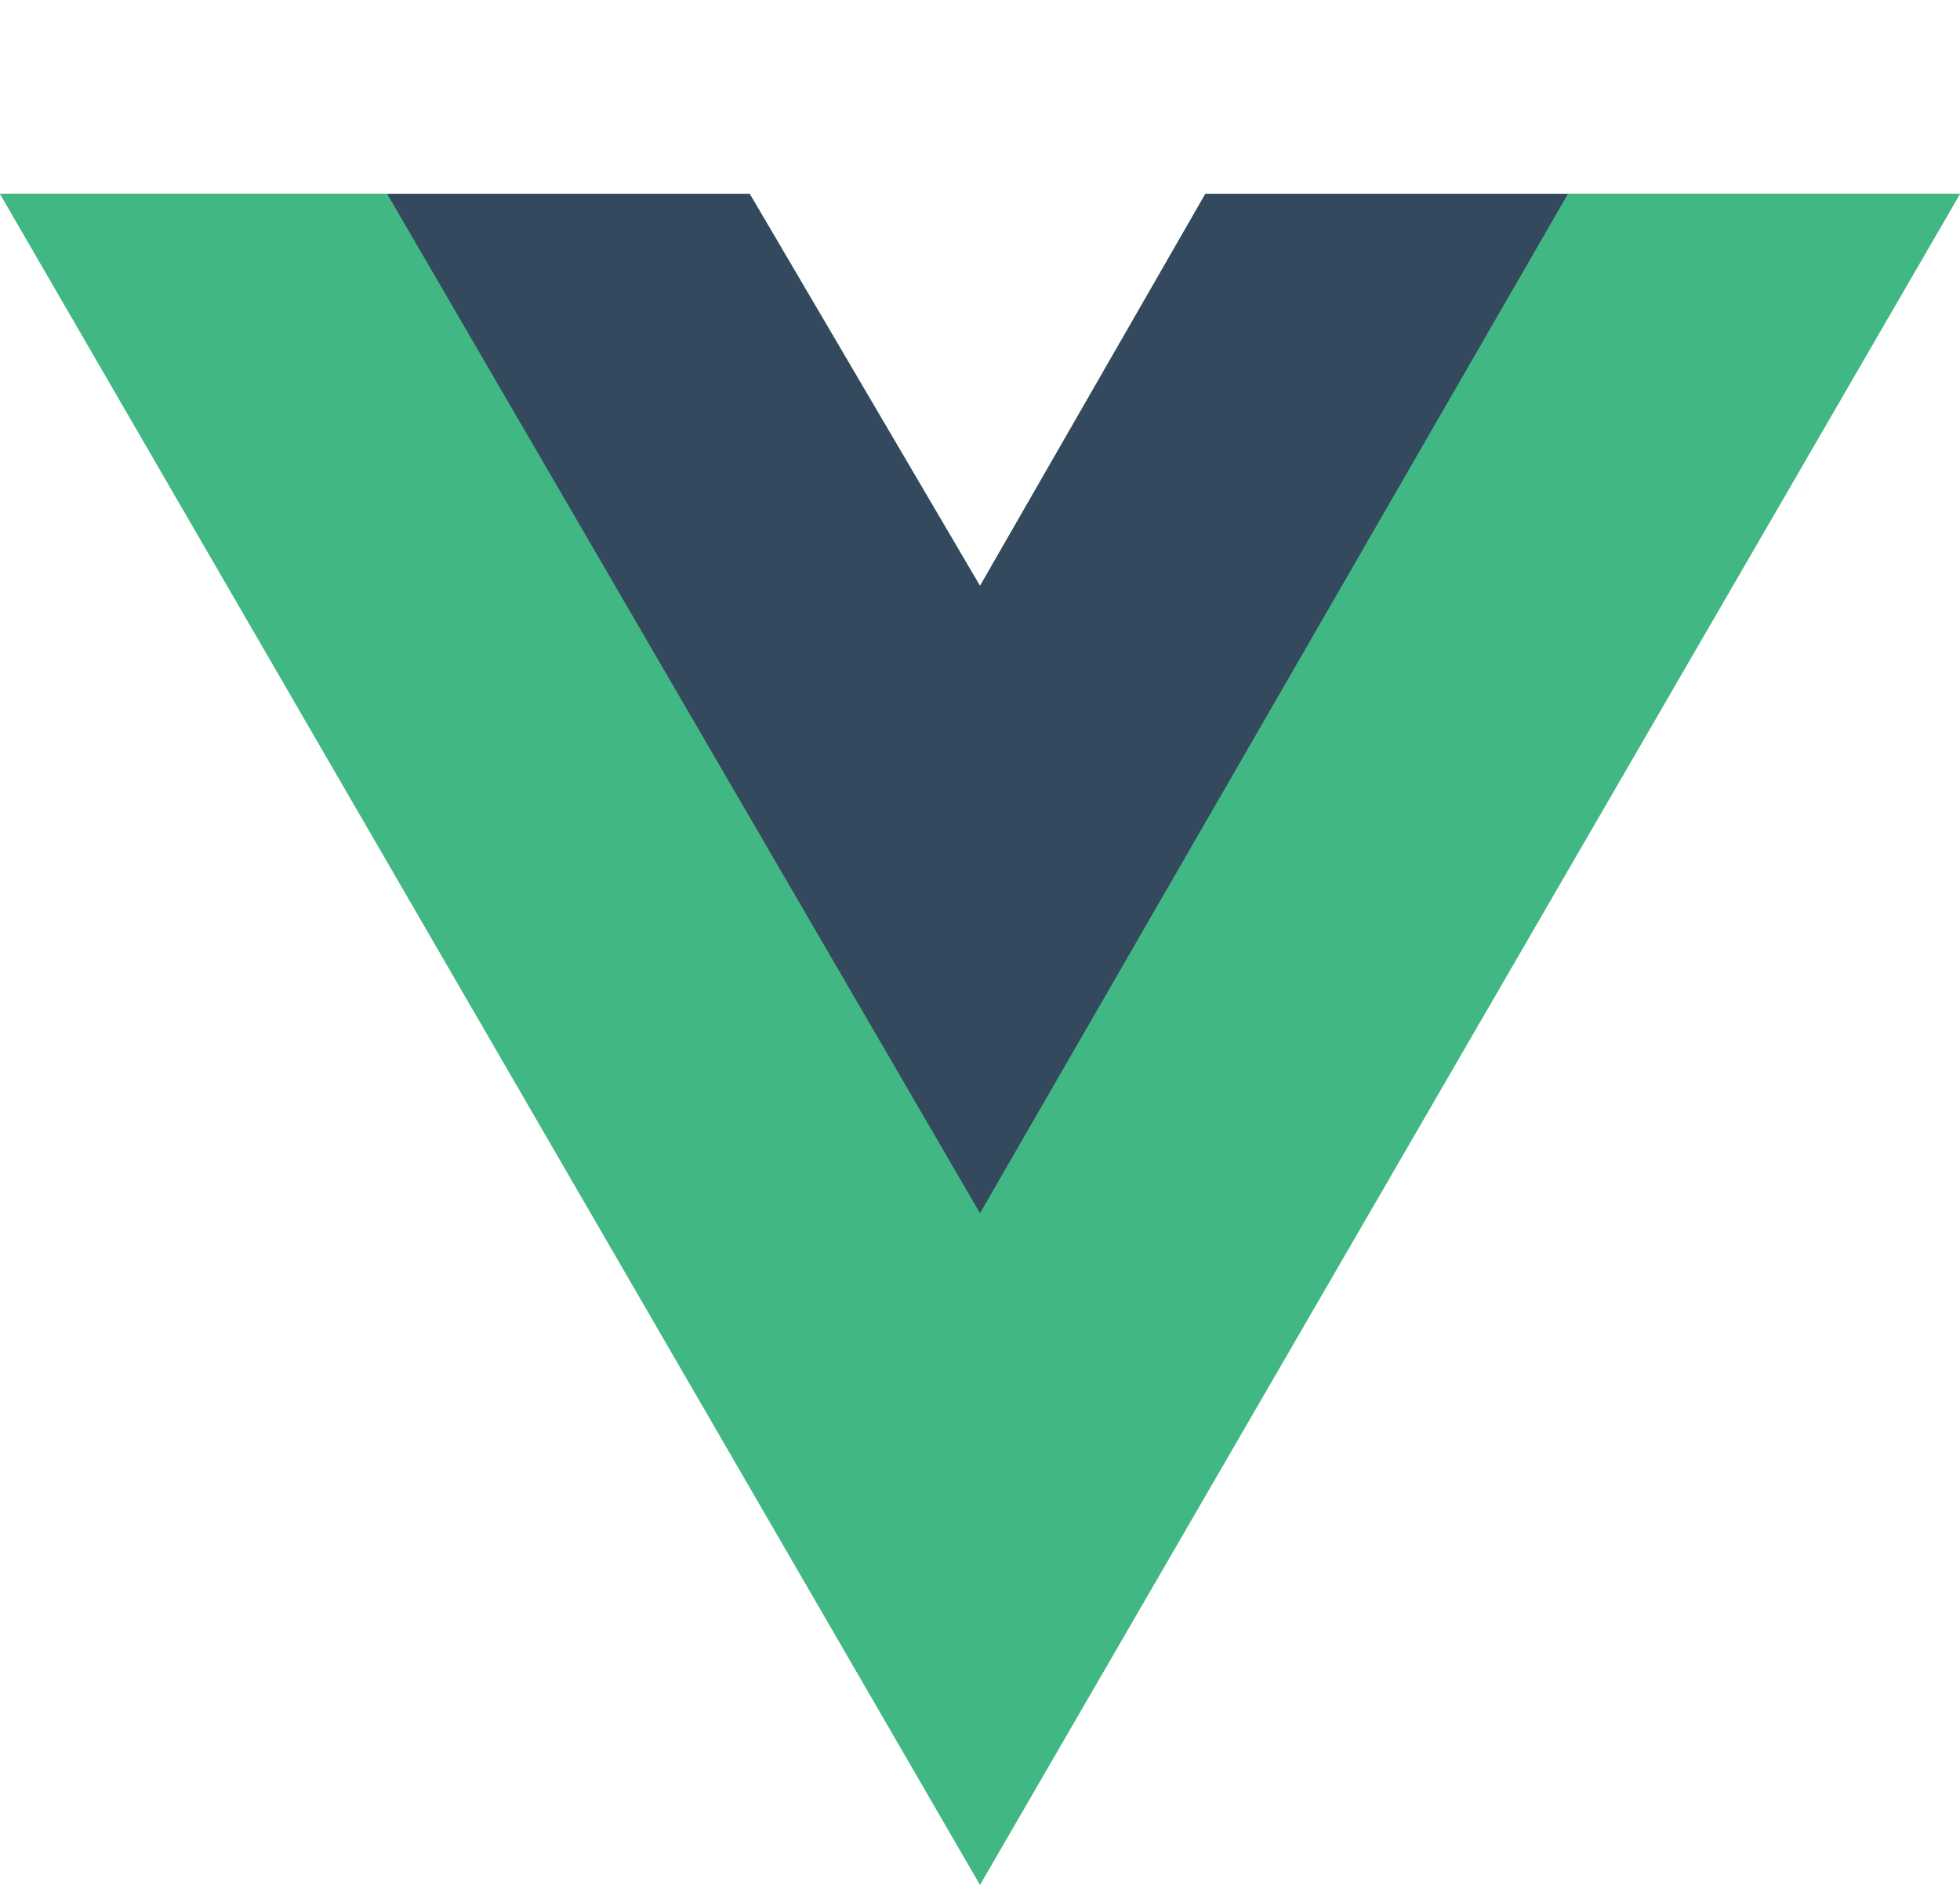
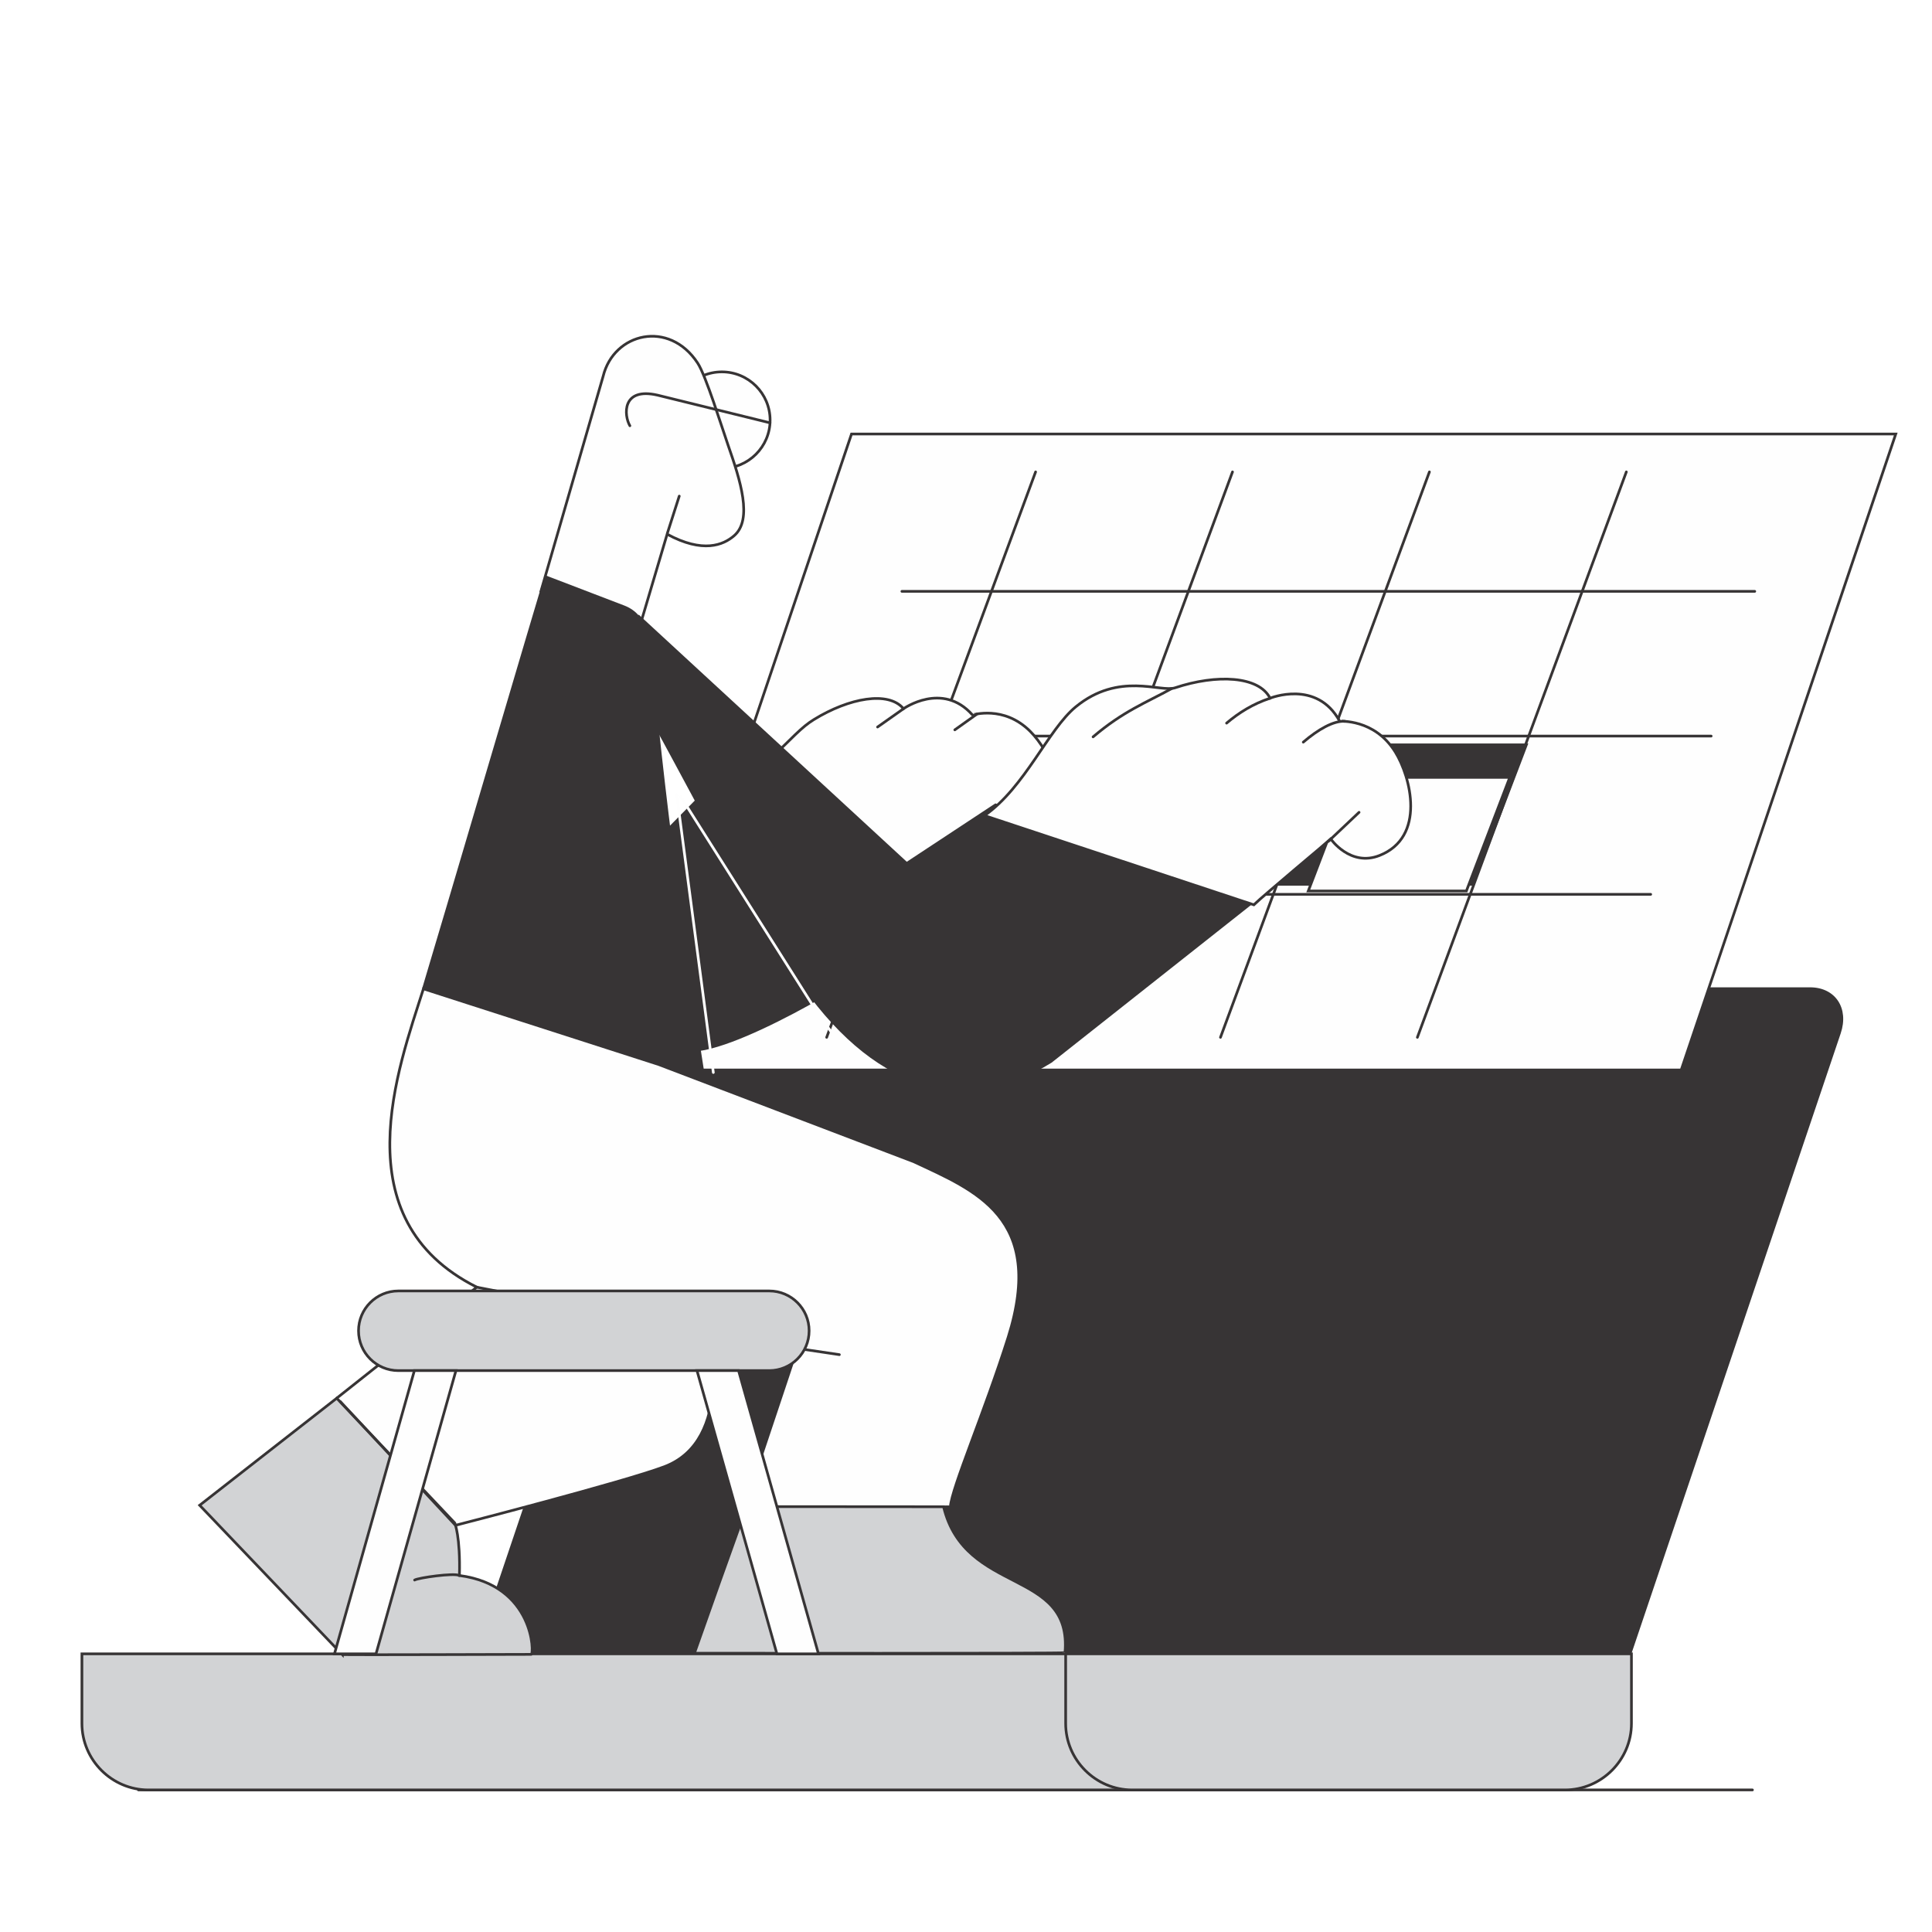
- <svg xmlns="http://www.w3.org/2000/svg" aria-hidden="true" role="img" class="iconify iconify--logos" width="37.07" height="36" preserveAspectRatio="xMidYMid meet" viewBox="0 0 256 198">
-   <path fill="#41B883" d="M204.8 0H256L128 220.8L0 0h97.92L128 51.2L157.44 0h47.36Z" />
-   <path fill="#41B883" d="m0 0l128 220.8L256 0h-51.2L128 132.48L50.56 0H0Z" />
-   <path fill="#35495E" d="M50.56 0L128 133.12L204.8 0h-47.36L128 51.2L97.92 0H50.56Z" />
+ <svg xmlns="http://www.w3.org/2000/svg" height="1024" node-id="1" sillyvg="true" template-height="1024" template-width="1024" version="1.1" viewBox="0 0 1024 1024" width="1024">
+   <defs node-id="74">
+     <clipPath id="clippath" node-id="5">
+       <path d="M 0.00 0.00 L 1024.00 0.00 L 1024.00 1024.00 L 0.00 1024.00 Z" fill="#000000" fill-rule="nonzero" node-id="77" stroke="none" target-height="1024" target-width="1024" target-x="0" target-y="0" />
+     </clipPath>
+   </defs>
+   <g node-id="211">
+     <g clip-path="url(#clippath)" group-id="1" node-id="83">
+       <path d="M 408.17 222.67 C 408.17 236.79 396.72 248.24 382.60 248.24 C 368.48 248.24 357.03 236.79 357.03 222.67 C 357.03 208.55 368.48 197.10 382.60 197.10 C 396.72 197.10 408.17 208.55 408.17 222.67 Z" fill="#fefefe" fill-rule="nonzero" group-id="1,2" node-id="85" stroke="none" target-height="51.14" target-width="51.14" target-x="357.03" target-y="197.1" />
+       <path d="M 408.17 222.67 C 408.17 236.79 396.72 248.24 382.60 248.24 C 368.48 248.24 357.03 236.79 357.03 222.67 C 357.03 208.55 368.48 197.10 382.60 197.10 C 396.72 197.10 408.17 208.55 408.17 222.67 Z" fill="none" group-id="1,2" node-id="87" stroke="#373435" stroke-linecap="round" stroke-width="1.42" target-height="51.14" target-width="51.14" target-x="357.03" target-y="197.1" />
+       <path d="M 248.40 887.18 L 860.33 887.18 L 974.93 547.51 C 979.29 534.58 972.28 524.01 959.36 524.01 L 394.43 524.01 C 381.50 524.01 367.36 534.59 363.00 547.51 L 248.40 887.18 Z" fill="#373435" fill-rule="evenodd" group-id="1,2" node-id="89" stroke="none" target-height="363.17" target-width="730.89" target-x="248.4" target-y="524.01" />
+       <path d="M 248.40 887.18 L 860.33 887.18 L 974.93 547.51 C 979.29 534.58 972.28 524.01 959.36 524.01 L 394.43 524.01 C 381.50 524.01 367.36 534.59 363.00 547.51 L 248.40 887.18 Z" fill="none" group-id="1,2" node-id="91" stroke="#373435" stroke-linecap="round" stroke-width="1.42" target-height="363.17" target-width="730.89" target-x="248.4" target-y="524.01" />
+       <path d="M 389.48 550.11 L 942.95 550.11 L 829.23 887.18 L 275.76 887.18 L 389.48 550.11 Z" fill="#373435" fill-rule="evenodd" group-id="1,2" node-id="93" stroke="none" target-height="337.07" target-width="667.19" target-x="275.76" target-y="550.11" />
+       <path d="M 389.48 550.11 L 942.95 550.11 L 829.23 887.18 L 275.76 887.18 L 389.48 550.11 Z" fill="none" group-id="1,2" node-id="95" stroke="#373435" stroke-linecap="round" stroke-width="1.42" target-height="337.07" target-width="667.19" target-x="275.76" target-y="550.11" />
+       <path d="M 451.32 230.04 L 1004.79 230.04 L 891.07 567.10 L 337.60 567.10 L 451.32 230.04 Z" fill="#fefefe" fill-rule="evenodd" group-id="1,2" node-id="97" stroke="none" target-height="337.06" target-width="667.19" target-x="337.6" target-y="230.04" />
+       <path d="M 451.32 230.04 L 1004.79 230.04 L 891.07 567.10 L 337.60 567.10 L 451.32 230.04 Z" fill="none" group-id="1,2" node-id="99" stroke="#373435" stroke-linecap="round" stroke-width="1.42" target-height="337.06" target-width="667.19" target-x="337.6" target-y="230.04" />
+       <path d="M 930.06 313.43 L 478.02 313.43" fill="none" group-id="1,2" node-id="101" stroke="#373435" stroke-linecap="round" stroke-width="1.42" target-height="0" target-width="452.04" target-x="478.02" target-y="313.43" />
+       <path d="M 454.91 390.14 L 906.95 390.14" fill="none" group-id="1,2" node-id="103" stroke="#373435" stroke-linecap="round" stroke-width="1.42" target-height="0" target-width="452.04" target-x="454.91" target-y="390.14" />
+       <path d="M 422.87 474.02 L 874.91 474.02" fill="none" group-id="1,2" node-id="105" stroke="#373435" stroke-linecap="round" stroke-width="1.42" target-height="0" target-width="452.04" target-x="422.87" target-y="474.02" />
+       <path d="M 861.99 250.12 L 751.24 549.81" fill="none" group-id="1,2" node-id="107" stroke="#373435" stroke-linecap="round" stroke-width="1.42" target-height="299.69" target-width="110.75" target-x="751.24" target-y="250.12" />
+       <path d="M 757.62 250.12 L 646.88 549.81" fill="none" group-id="1,2" node-id="109" stroke="#373435" stroke-linecap="round" stroke-width="1.42" target-height="299.69" target-width="110.74" target-x="646.88" target-y="250.12" />
+       <path d="M 653.25 250.12 L 542.51 549.81" fill="none" group-id="1,2" node-id="111" stroke="#373435" stroke-linecap="round" stroke-width="1.42" target-height="299.69" target-width="110.74" target-x="542.51" target-y="250.12" />
+       <path d="M 548.89 250.12 L 438.15 549.81" fill="none" group-id="1,2" node-id="113" stroke="#373435" stroke-linecap="round" stroke-width="1.42" target-height="299.69" target-width="110.74" target-x="438.15" target-y="250.12" />
+       <path d="M 928.83 948.70 L 73.37 948.70" fill="none" group-id="1,2" node-id="115" stroke="#373435" stroke-linecap="round" stroke-width="1.42" target-height="0" target-width="855.46" target-x="73.37" target-y="948.7" />
+       <path d="M 355.93 467.07 C 372.59 448.40 390.04 420.17 402.91 407.62 C 420.86 390.11 424.86 385.39 431.39 381.38 C 450.07 369.89 470.92 366.06 478.88 375.63 C 478.88 375.63 499.48 361.05 515.34 378.84 C 515.58 379.11 531.86 373.54 545.97 387.56 C 556.36 397.89 570.79 425.50 550.08 439.82 C 537.17 448.75 524.47 437.30 524.47 437.30 C 523.63 438.66 498.50 471.92 494.49 478.13 L 355.93 467.07 Z" fill="#fefefe" fill-rule="evenodd" group-id="1,2" node-id="117" stroke="none" target-height="117.08" target-width="214.86" target-x="355.93" target-y="361.05" />
+       <path d="M 355.93 467.07 C 372.59 448.40 390.04 420.17 402.91 407.62 C 420.86 390.11 424.86 385.39 431.39 381.38 C 450.07 369.89 470.92 366.06 478.88 375.63 C 478.88 375.63 499.48 361.05 515.34 378.84 C 515.58 379.11 531.86 373.54 545.97 387.56 C 556.36 397.89 570.79 425.50 550.08 439.82 C 537.17 448.75 524.47 437.30 524.47 437.30 C 523.63 438.66 498.50 471.92 494.49 478.13 L 355.93 467.07 Z" fill="none" group-id="1,2" node-id="119" stroke="#373435" stroke-linecap="round" stroke-width="1.42" target-height="117.08" target-width="214.86" target-x="355.93" target-y="361.05" />
+       <path d="M 465.13 385.33 L 478.88 375.63" fill="none" group-id="1,2" node-id="121" stroke="#373435" stroke-linecap="round" stroke-width="1.42" target-height="9.7" target-width="13.75" target-x="465.13" target-y="375.63" />
+       <path d="M 506.07 386.83 L 517.93 378.38" fill="none" group-id="1,2" node-id="123" stroke="#373435" stroke-linecap="round" stroke-width="1.42" target-height="8.45" target-width="11.86" target-x="506.07" target-y="378.38" />
+       <path d="M 523.63 438.66 L 535.22 421.09" fill="none" group-id="1,2" node-id="125" stroke="#373435" stroke-linecap="round" stroke-width="1.42" target-height="17.57" target-width="11.59" target-x="523.63" target-y="421.09" />
+       <path d="M 43.42 876.56 L 777.24 876.56 L 777.24 913.44 C 777.24 932.83 761.37 948.70 741.98 948.70 L 78.68 948.70 C 59.29 948.70 43.42 932.83 43.42 913.44 L 43.42 876.56 Z" fill="#d2d3d5" fill-rule="evenodd" group-id="1,2" node-id="127" stroke="none" target-height="72.14" target-width="733.82" target-x="43.42" target-y="876.56" />
+       <path d="M 43.42 876.56 L 777.24 876.56 L 777.24 913.44 C 777.24 932.83 761.37 948.70 741.98 948.70 L 78.68 948.70 C 59.29 948.70 43.42 932.83 43.42 913.44 L 43.42 876.56 Z" fill="none" group-id="1,2" node-id="129" stroke="#373435" stroke-linecap="round" stroke-width="1.42" target-height="72.14" target-width="733.82" target-x="43.42" target-y="876.56" />
+       <path d="M 564.82 876.56 L 864.70 876.56 L 864.70 913.44 C 864.70 932.83 848.83 948.70 829.44 948.70 L 600.08 948.70 C 580.69 948.70 564.82 932.83 564.82 913.44 L 564.82 876.56 Z" fill="#d2d3d5" fill-rule="evenodd" group-id="1,2" node-id="131" stroke="none" target-height="72.14" target-width="299.88" target-x="564.82" target-y="876.56" />
+       <path d="M 564.82 876.56 L 864.70 876.56 L 864.70 913.44 C 864.70 932.83 848.83 948.70 829.44 948.70 L 600.08 948.70 C 580.69 948.70 564.82 932.83 564.82 913.44 L 564.82 876.56 Z" fill="none" group-id="1,2" node-id="133" stroke="#373435" stroke-linecap="round" stroke-width="1.42" target-height="72.14" target-width="299.88" target-x="564.82" target-y="876.56" />
+       <path d="M 340.21 328.25 L 286.71 313.34 L 319.67 199.44 C 325.31 176.36 354.63 169.31 369.78 192.44 C 374.19 199.17 382.68 226.76 385.90 235.96 C 392.43 254.65 399.05 275.29 389.14 283.91 C 383.41 288.90 372.61 293.42 353.59 283.14 L 340.21 328.25 Z" fill="#fefefe" fill-rule="evenodd" group-id="1,2" node-id="135" stroke="none" target-height="158.94" target-width="112.34" target-x="286.71" target-y="169.31" />
+       <path d="M 340.21 328.25 L 286.71 313.34 L 319.67 199.44 C 325.31 176.36 354.63 169.31 369.78 192.44 C 374.19 199.17 382.68 226.76 385.90 235.96 C 392.43 254.65 399.05 275.29 389.14 283.91 C 383.41 288.90 372.61 293.42 353.59 283.14 L 340.21 328.25 Z" fill="none" group-id="1,2" node-id="137" stroke="#373435" stroke-linecap="round" stroke-width="1.42" target-height="158.94" target-width="112.34" target-x="286.71" target-y="169.31" />
+       <path d="M 289.24 305.75 C 288.25 307.97 232.13 498.82 224.56 523.67 C 224.45 524.04 373.66 575.44 373.28 573.05 C 364.53 519.00 349.83 410.30 344.55 344.23 C 344.30 341.09 343.09 326.40 330.75 321.65 C 322.33 318.41 289.25 305.75 289.25 305.75 Z" fill="#373435" fill-rule="evenodd" group-id="1,2" node-id="139" stroke="none" target-height="269.69" target-width="149.21" target-x="224.45" target-y="305.75" />
+       <path d="M 289.24 305.75 C 288.25 307.97 232.13 498.82 224.56 523.67 C 224.45 524.04 373.66 575.44 373.28 573.05 C 364.53 519.00 349.83 410.30 344.55 344.23 C 344.30 341.09 343.09 326.40 330.75 321.65 C 322.33 318.41 289.25 305.75 289.25 305.75 Z" fill="none" group-id="1,2" node-id="141" stroke="#373435" stroke-linecap="round" stroke-width="1.42" target-height="269.69" target-width="149.21" target-x="224.45" target-y="305.75" />
+       <path d="M 178.47 741.07 C 177.74 742.86 240.54 808.44 241.43 808.44 C 241.78 808.35 330.48 785.58 352.21 777.35 C 389.24 763.32 375.93 705.83 375.51 705.83 C 375.02 705.83 417.82 713.66 422.48 714.83 L 394.12 799.79 L 503.71 798.61 C 504.37 788.76 522.01 747.92 534.39 708.65 C 554.38 645.22 516.65 630.91 484.30 615.72 L 349.11 564.21 L 224.43 524.08 C 211.14 565.91 180.80 646.16 252.71 682.22 L 178.48 741.06 Z" fill="#fefefe" fill-rule="evenodd" group-id="1,2" node-id="143" stroke="none" target-height="284.36" target-width="376.64" target-x="177.74" target-y="524.08" />
+       <path d="M 178.47 741.07 C 177.74 742.86 240.54 808.44 241.43 808.44 C 241.78 808.35 330.48 785.58 352.21 777.35 C 389.24 763.32 375.93 705.83 375.51 705.83 C 375.02 705.83 417.82 713.66 422.48 714.83 L 394.12 799.79 L 503.71 798.61 C 504.37 788.76 522.01 747.92 534.39 708.65 C 554.38 645.22 516.65 630.91 484.30 615.72 L 349.11 564.21 L 224.43 524.08 C 211.14 565.91 180.80 646.16 252.71 682.22 L 178.48 741.06 Z" fill="none" group-id="1,2" node-id="145" stroke="#373435" stroke-linecap="round" stroke-width="1.42" target-height="284.36" target-width="376.64" target-x="177.74" target-y="524.08" />
+       <path d="M 395.93 798.54 C 394.33 801.56 368.06 876.24 368.06 876.24 C 368.06 876.24 564.43 876.46 564.47 875.96 C 568.43 831.17 511.49 845.69 500.11 798.61 L 395.93 798.53 Z" fill="#d2d3d5" fill-rule="evenodd" group-id="1,2" node-id="147" stroke="none" target-height="77.93" target-width="200.37" target-x="368.06" target-y="798.53" />
+       <path d="M 395.93 798.54 C 394.33 801.56 368.06 876.24 368.06 876.24 C 368.06 876.24 564.43 876.46 564.47 875.96 C 568.43 831.17 511.49 845.69 500.11 798.61 L 395.93 798.53 Z" fill="none" group-id="1,2" node-id="149" stroke="#373435" stroke-linecap="round" stroke-width="1.42" target-height="77.93" target-width="200.37" target-x="368.06" target-y="798.53" />
+       <path d="M 353.74 282.56 L 360.02 262.95" fill="none" group-id="1,2" node-id="151" stroke="#373435" stroke-linecap="round" stroke-width="1.42" target-height="19.61" target-width="6.28" target-x="353.74" target-y="262.95" />
+       <path d="M 181.44 876.99 C 182.62 877.15 281.54 876.85 281.54 876.85 C 283.23 876.94 283.19 840.26 243.50 835.05 C 244.07 814.40 241.03 807.20 241.03 807.20 L 178.48 741.08 L 105.83 797.82 L 181.44 877.00 Z" fill="#d2d3d5" fill-rule="evenodd" group-id="1,2" node-id="153" stroke="none" target-height="136.07" target-width="177.4" target-x="105.83" target-y="741.08" />
+       <path d="M 181.44 876.99 C 182.62 877.15 281.54 876.85 281.54 876.85 C 283.23 876.94 283.19 840.26 243.50 835.05 C 244.07 814.40 241.03 807.20 241.03 807.20 L 178.48 741.08 L 105.83 797.82 L 181.44 877.00 Z" fill="none" group-id="1,2" node-id="155" stroke="#373435" stroke-linecap="round" stroke-width="1.42" target-height="136.07" target-width="177.4" target-x="105.83" target-y="741.08" />
+       <path d="M 180.34 742.83 L 241.43 808.44" fill="none" group-id="1,2" node-id="157" stroke="#373435" stroke-linecap="round" stroke-width="1.42" target-height="65.61" target-width="61.09" target-x="180.34" target-y="742.83" />
+       <path d="M 243.49 835.05 C 240.70 833.54 221.65 836.27 219.75 837.46" fill="none" group-id="1,2" node-id="159" stroke="#373435" stroke-linecap="round" stroke-width="1.42" target-height="3.92" target-width="23.74" target-x="219.75" target-y="833.54" />
+       <path d="M 378.91 706.66 L 252.70 682.24" fill="none" group-id="1,2" node-id="161" stroke="#373435" stroke-linecap="round" stroke-width="1.42" target-height="24.42" target-width="126.21" target-x="252.7" target-y="682.24" />
+       <path d="M 420.02 714.30 L 444.88 717.99" fill="none" group-id="1,2" node-id="163" stroke="#373435" stroke-linecap="round" stroke-width="1.42" target-height="3.69" target-width="24.86" target-x="420.02" target-y="714.3" />
+       <path d="M 326.25 347.97 L 338.73 326.90 L 480.54 457.66 L 527.66 426.60 L 666.87 475.77 L 557.01 562.61 C 509.92 591.91 462.24 576.68 422.45 517.50 C 392.63 473.15 346.61 378.64 326.25 347.97 Z" fill="#373435" fill-rule="evenodd" group-id="1,2" node-id="165" stroke="none" target-height="265.01" target-width="340.62" target-x="326.25" target-y="326.9" />
+       <path d="M 326.25 347.97 L 338.73 326.90 L 480.54 457.66 L 527.66 426.60 L 666.87 475.77 L 557.01 562.61 C 509.92 591.91 462.24 576.68 422.45 517.50 C 392.63 473.15 346.61 378.64 326.25 347.97 Z" fill="none" group-id="1,2" node-id="167" stroke="#373435" stroke-linecap="round" stroke-width="1.42" target-height="265.01" target-width="340.62" target-x="326.25" target-y="326.9" />
+       <path d="M 458.33 513.71 L 382.41 410.99 L 346.25 447.60 L 283.25 343.73 L 291.16 474.33 C 294.86 518.62 306.91 546.59 362.73 556.48 C 385.89 560.59 460.49 513.86 458.33 513.71 Z" fill="#373435" fill-rule="evenodd" group-id="1,2" node-id="169" stroke="none" target-height="216.86" target-width="177.24" target-x="283.25" target-y="343.73" />
+       <path d="M 458.33 513.71 L 382.41 410.99 L 346.25 447.60 L 283.25 343.73 L 291.16 474.33 C 294.86 518.62 306.91 546.59 362.73 556.48 C 385.89 560.59 460.49 513.86 458.33 513.71 Z" fill="none" group-id="1,2" node-id="171" stroke="#373435" stroke-linecap="round" stroke-width="1.42" target-height="216.86" target-width="177.24" target-x="283.25" target-y="343.73" />
+       <path d="M 211.14 684.23 L 407.74 684.23 C 419.39 684.23 428.85 693.69 428.85 705.34 L 428.85 705.34 C 428.85 716.99 419.39 726.45 407.74 726.45 L 211.14 726.45 C 199.49 726.45 190.03 716.99 190.03 705.34 L 190.03 705.34 C 190.03 693.69 199.49 684.23 211.14 684.23 Z" fill="#d2d3d5" fill-rule="nonzero" group-id="1,2" node-id="173" stroke="none" target-height="42.22" target-width="238.82" target-x="190.03" target-y="684.23" />
+       <path d="M 211.14 684.23 L 407.74 684.23 C 419.39 684.23 428.85 693.69 428.85 705.34 L 428.85 705.34 C 428.85 716.99 419.39 726.45 407.74 726.45 L 211.14 726.45 C 199.49 726.45 190.03 716.99 190.03 705.34 L 190.03 705.34 C 190.03 693.69 199.49 684.23 211.14 684.23 Z" fill="none" group-id="1,2" node-id="175" stroke="#373435" stroke-linecap="round" stroke-width="1.42" target-height="42.22" target-width="238.82" target-x="190.03" target-y="684.23" />
+       <path d="M 219.63 726.45 L 241.66 726.45 L 199.30 876.56 L 177.27 876.56 L 219.63 726.45 Z" fill="#fefefe" fill-rule="evenodd" group-id="1,2" node-id="177" stroke="none" target-height="150.11" target-width="64.39" target-x="177.27" target-y="726.45" />
+       <path d="M 219.63 726.45 L 241.66 726.45 L 199.30 876.56 L 177.27 876.56 L 219.63 726.45 Z" fill="none" group-id="1,2" node-id="179" stroke="#373435" stroke-linecap="round" stroke-width="1.42" target-height="150.11" target-width="64.39" target-x="177.27" target-y="726.45" />
+       <path d="M 706.05 394.76 L 809.00 394.76 L 780.74 468.72 L 677.79 468.72 L 706.05 394.76 Z" fill="#373435" fill-rule="evenodd" group-id="1,2" node-id="181" stroke="none" target-height="73.96" target-width="131.21" target-x="677.79" target-y="394.76" />
+       <path d="M 706.05 394.76 L 809.00 394.76 L 780.74 468.72 L 677.79 468.72 L 706.05 394.76 Z" fill="none" group-id="1,2" node-id="183" stroke="#373435" stroke-linecap="round" stroke-width="1.42" target-height="73.96" target-width="131.21" target-x="677.79" target-y="394.76" />
+       <path d="M 716.41 412.04 L 800.21 412.04 L 777.21 472.24 L 693.41 472.24 L 716.41 412.04 Z" fill="#fefefe" fill-rule="evenodd" group-id="1,2" node-id="185" stroke="none" target-height="60.2" target-width="106.8" target-x="693.41" target-y="412.04" />
+       <path d="M 716.41 412.04 L 800.21 412.04 L 777.21 472.24 L 693.41 472.24 L 716.41 412.04 Z" fill="none" group-id="1,2" node-id="187" stroke="#373435" stroke-linecap="round" stroke-width="1.42" target-height="60.2" target-width="106.8" target-x="693.41" target-y="412.04" />
+       <path d="M 391.45 726.45 L 369.42 726.45 L 411.77 876.56 L 433.80 876.56 L 391.45 726.45 Z" fill="#fefefe" fill-rule="evenodd" group-id="1,2" node-id="189" stroke="none" target-height="150.11" target-width="64.38" target-x="369.42" target-y="726.45" />
+       <path d="M 391.45 726.45 L 369.42 726.45 L 411.77 876.56 L 433.80 876.56 L 391.45 726.45 Z" fill="none" group-id="1,2" node-id="191" stroke="#373435" stroke-linecap="round" stroke-width="1.42" target-height="150.11" target-width="64.38" target-x="369.42" target-y="726.45" />
+       <path d="M 521.80 432.28 C 543.49 417.03 555.48 386.67 570.20 374.61 C 593.07 355.87 615.08 367.12 622.79 364.55 C 644.83 357.21 667.26 358.27 673.16 370.06 C 673.16 370.06 697.92 359.99 710.00 382.16 C 710.18 382.50 728.32 380.67 739.49 398.54 C 747.72 411.70 755.95 443.67 731.14 453.44 C 715.66 459.54 705.33 444.67 705.33 444.67 C 704.13 445.87 670.19 474.12 664.56 479.57 L 521.79 432.28 Z" fill="#fefefe" fill-rule="evenodd" group-id="1,2" node-id="193" stroke="none" target-height="123.7" target-width="234.16" target-x="521.79" target-y="355.87" />
+       <path d="M 521.80 432.28 C 543.49 417.03 555.48 386.67 570.20 374.61 C 593.07 355.87 615.08 367.12 622.79 364.55 C 644.83 357.21 667.26 358.27 673.16 370.06 C 673.16 370.06 697.92 359.99 710.00 382.16 C 710.18 382.50 728.32 380.67 739.49 398.54 C 747.72 411.70 755.95 443.67 731.14 453.44 C 715.66 459.54 705.33 444.67 705.33 444.67 C 704.13 445.87 670.19 474.12 664.56 479.57 L 521.79 432.28 Z" fill="none" group-id="1,2" node-id="195" stroke="#373435" stroke-linecap="round" stroke-width="1.42" target-height="123.7" target-width="234.16" target-x="521.79" target-y="355.87" />
+       <path d="M 621.05 364.94 C 607.33 372.50 595.40 376.91 579.36 390.55" fill="none" group-id="1,2" node-id="197" stroke="#373435" stroke-linecap="round" stroke-width="1.42" target-height="25.61" target-width="41.69" target-x="579.36" target-y="364.94" />
+       <path d="M 650.12 383.27 C 656.56 377.80 664.08 373.07 673.16 370.07" fill="none" group-id="1,2" node-id="199" stroke="#373435" stroke-linecap="round" stroke-width="1.42" target-height="13.2" target-width="23.04" target-x="650.12" target-y="370.07" />
+       <path d="M 690.77 393.35 C 698.55 386.65 706.82 381.93 712.79 382.31" fill="none" group-id="1,2" node-id="201" stroke="#373435" stroke-linecap="round" stroke-width="1.42" target-height="11.42" target-width="22.02" target-x="690.77" target-y="381.93" />
+       <path d="M 704.13 445.88 L 720.33 430.55" fill="none" group-id="1,2" node-id="203" stroke="#373435" stroke-linecap="round" stroke-width="1.42" target-height="15.33" target-width="16.2" target-x="704.13" target-y="430.55" />
+       <path d="M 378.08 568.44 L 358.66 421.13" fill="none" group-id="1,2" node-id="205" stroke="#fefefe" stroke-linecap="round" stroke-width="1.42" target-height="147.31" target-width="19.42" target-x="358.66" target-y="421.13" />
+       <path d="M 360.80 422.24 C 385.12 460.70 409.45 499.17 433.77 537.63 C 440.18 545.93 443.74 552.80 454.19 562.53" fill="none" group-id="1,2" node-id="207" stroke="#fefefe" stroke-linecap="round" stroke-width="1.42" target-height="140.29" target-width="93.39" target-x="360.8" target-y="422.24" />
+       <path d="M 408.13 224.11 L 348.59 209.46 C 329.33 204.99 330.71 220.35 333.85 225.66" fill="none" group-id="1,2" node-id="209" stroke="#373435" stroke-linecap="round" stroke-width="1.42" target-height="20.67" target-width="78.8" target-x="329.33" target-y="204.99" />
+     </g>
+   </g>
</svg>
